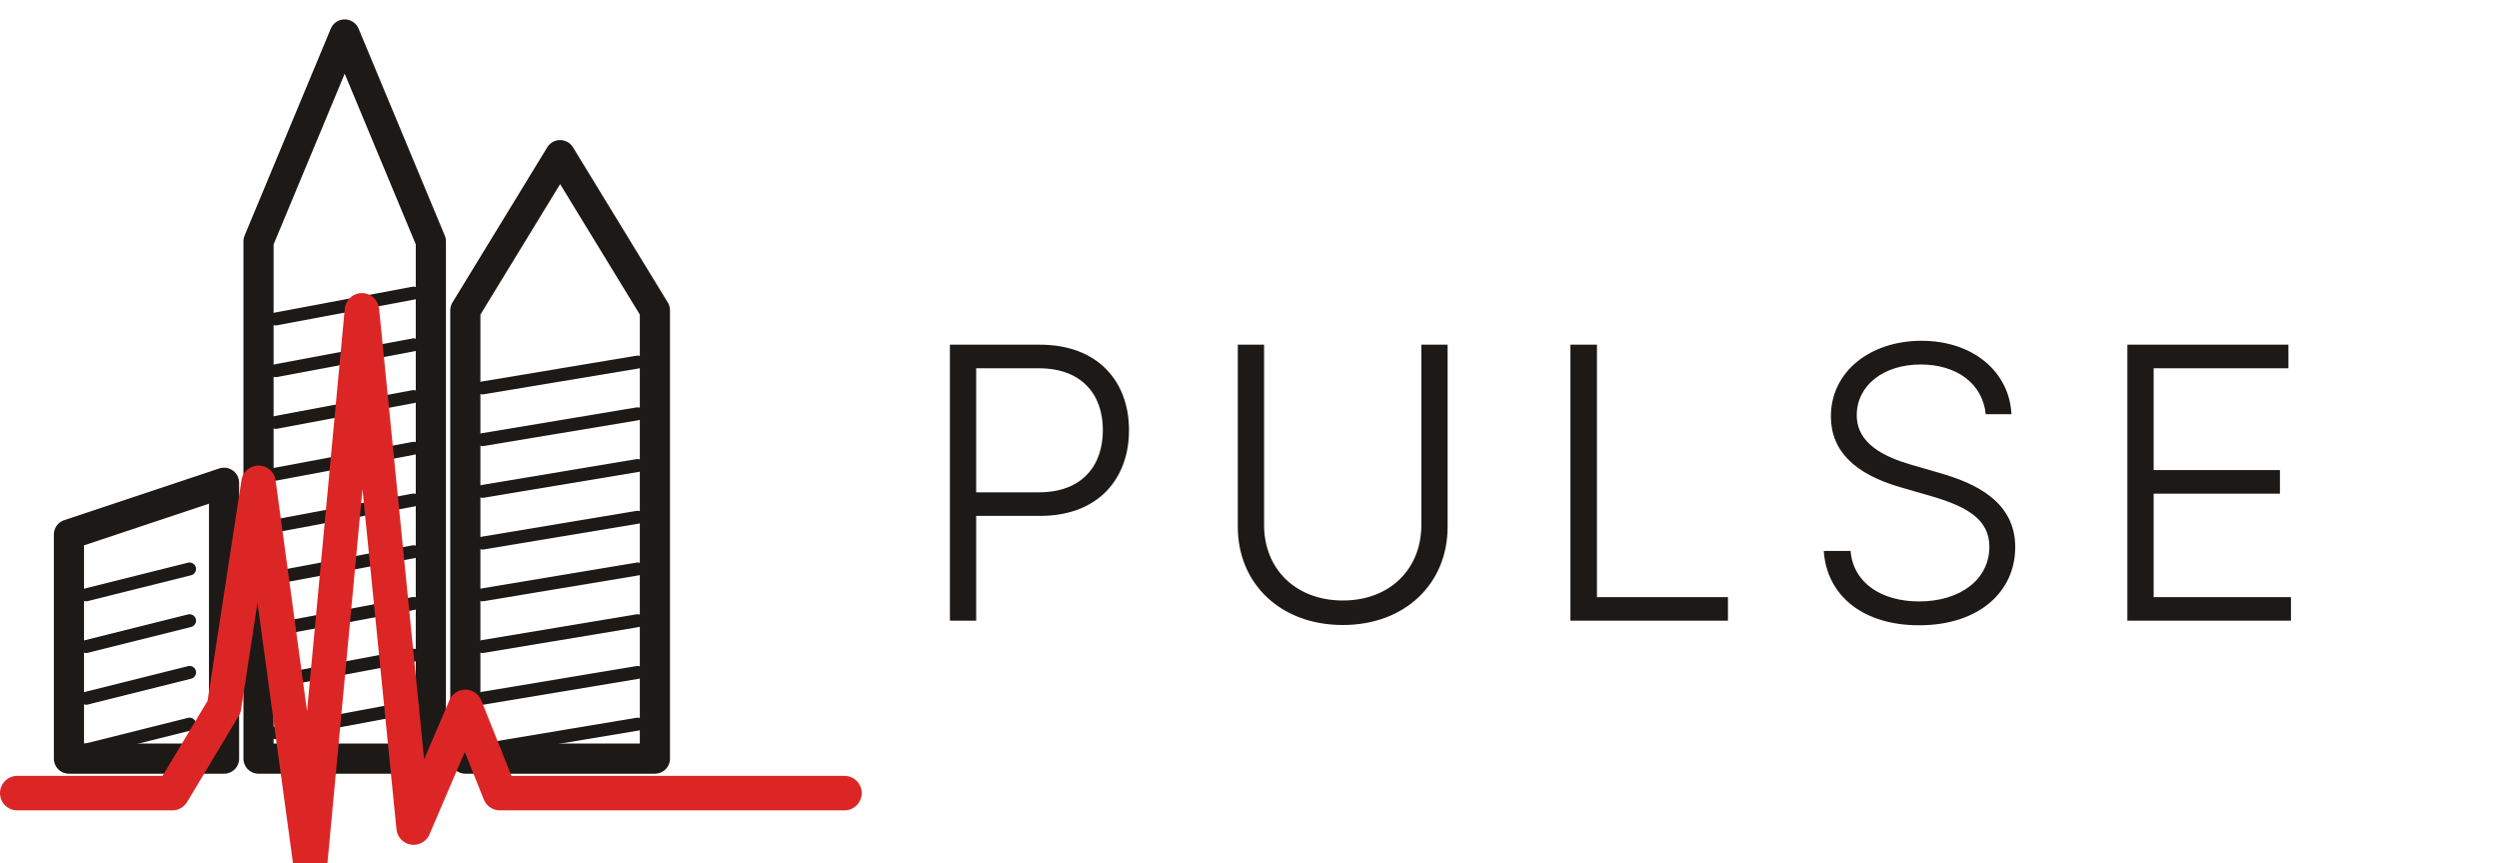
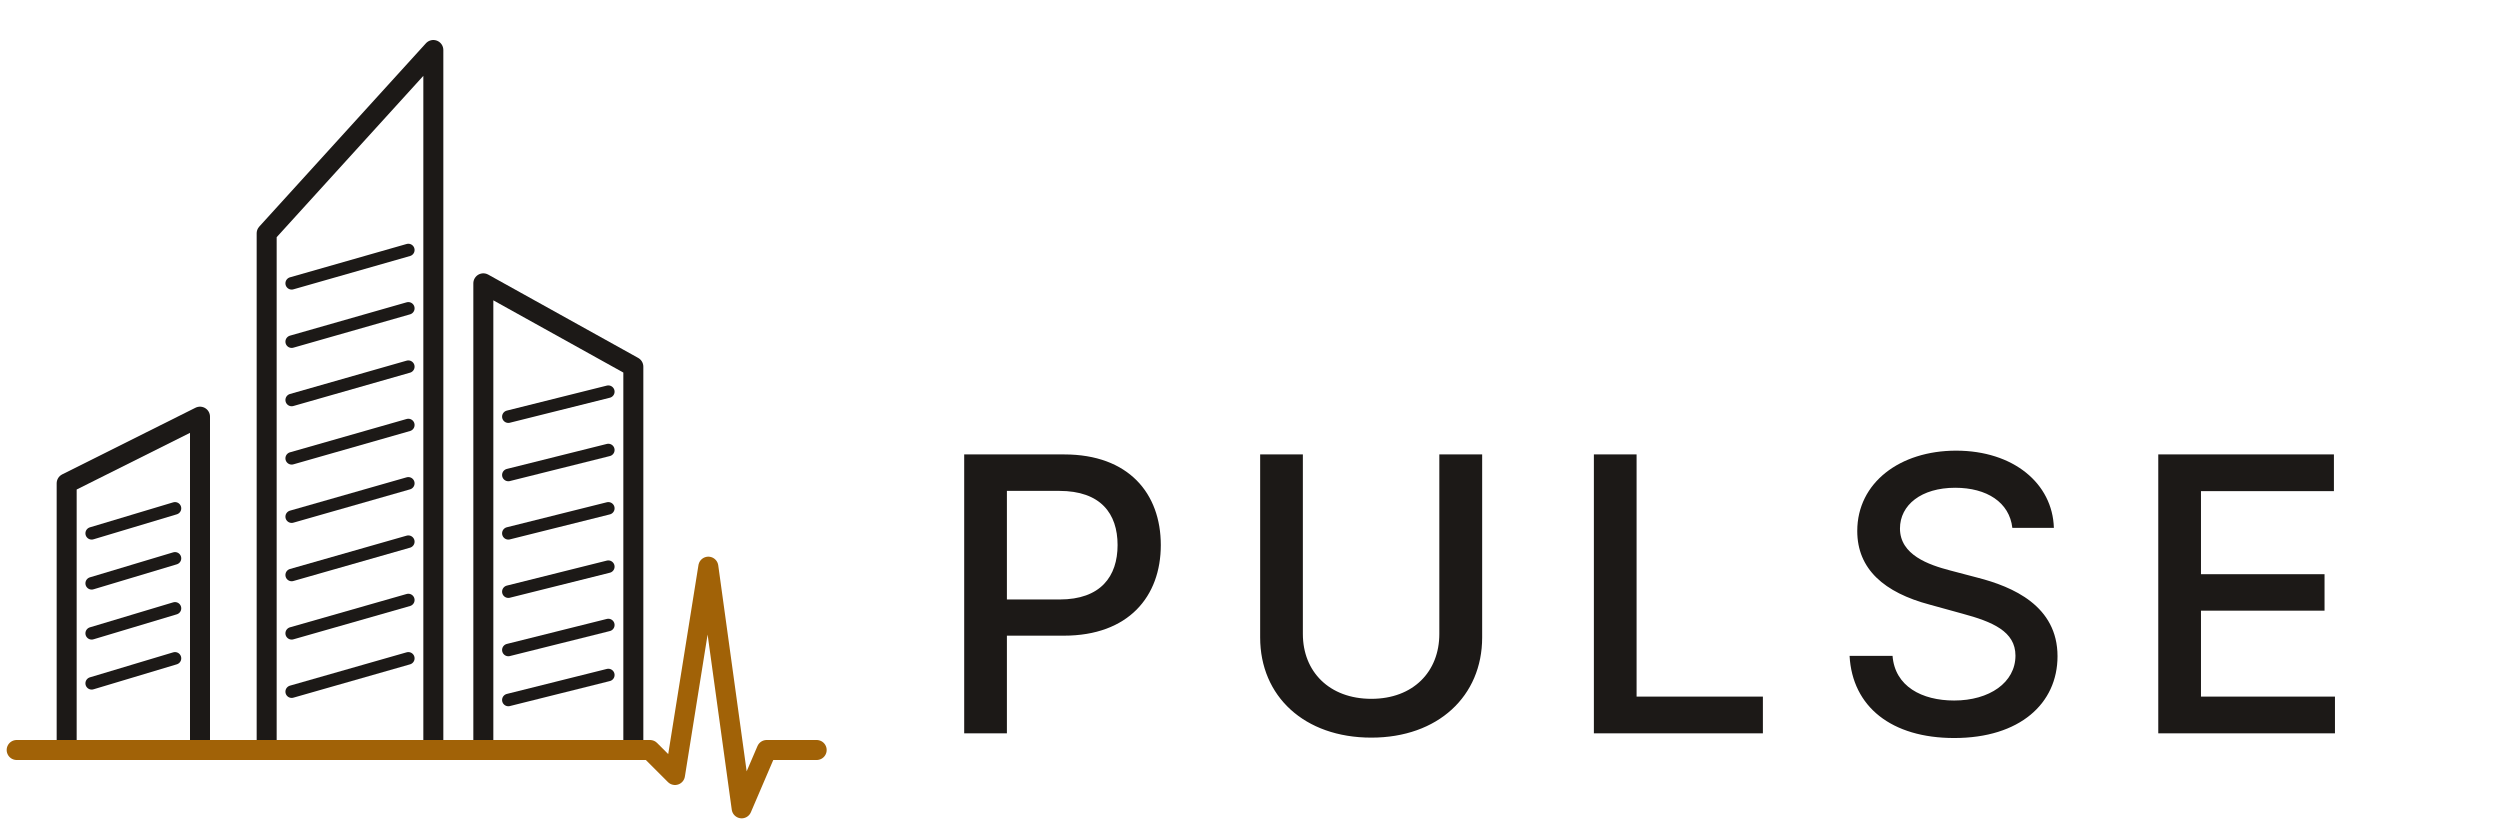
- <svg xmlns="http://www.w3.org/2000/svg" viewBox="0 0 290 100" role="img" aria-label="Pulse">
-   <g fill="none" stroke="#1c1917" stroke-linecap="round" stroke-linejoin="round">
-     <path d="M8 88 L8 62 L26 56 L26 88 Z" stroke-width="3.5" />
-     <path d="M30 88 L30 28 L40 4 L50 28 L50 88 Z" stroke-width="3.5" />
-     <path d="M54 88 L54 36 L65 18 L76 36 L76 88 Z" stroke-width="3.5" />
-     <g stroke-width="1.5" stroke-linecap="round">
-       <line x1="22" y1="66" x2="10" y2="69" />
-       <line x1="22" y1="72" x2="10" y2="75" />
-       <line x1="22" y1="78" x2="10" y2="81" />
-       <line x1="22" y1="84" x2="10" y2="87" />
-       <line x1="48" y1="34" x2="32" y2="37" />
-       <line x1="48" y1="40" x2="32" y2="43" />
-       <line x1="48" y1="46" x2="32" y2="49" />
-       <line x1="48" y1="52" x2="32" y2="55" />
-       <line x1="48" y1="58" x2="32" y2="61" />
-       <line x1="48" y1="64" x2="32" y2="67" />
-       <line x1="48" y1="70" x2="32" y2="73" />
-       <line x1="48" y1="76" x2="32" y2="79" />
-       <line x1="48" y1="82" x2="32" y2="85" />
-       <line x1="74" y1="42" x2="56" y2="45" />
-       <line x1="74" y1="48" x2="56" y2="51" />
-       <line x1="74" y1="54" x2="56" y2="57" />
-       <line x1="74" y1="60" x2="56" y2="63" />
-       <line x1="74" y1="66" x2="56" y2="69" />
-       <line x1="74" y1="72" x2="56" y2="75" />
-       <line x1="74" y1="78" x2="56" y2="81" />
-       <line x1="74" y1="84" x2="56" y2="87" />
+ <svg xmlns="http://www.w3.org/2000/svg" viewBox="0 0 300 100" role="img" aria-label="Pulse">
+   <g fill="none" stroke="#1c1917" stroke-width="2.4" stroke-linecap="round" stroke-linejoin="round">
+     <path d="M8 90 L8 58 L24 50 L24 90" />
+     <path d="M32 90 L32 28 L52 6 L52 90" />
+     <path d="M58 90 L58 34 L76 44 L76 90" />
+     <g stroke-width="1.5">
+       <line x1="11" y1="64" x2="21" y2="61" />
+       <line x1="11" y1="70" x2="21" y2="67" />
+       <line x1="11" y1="76" x2="21" y2="73" />
+       <line x1="11" y1="82" x2="21" y2="79" />
+       <line x1="35" y1="34" x2="49" y2="30" />
+       <line x1="35" y1="41" x2="49" y2="37" />
+       <line x1="35" y1="48" x2="49" y2="44" />
+       <line x1="35" y1="55" x2="49" y2="51" />
+       <line x1="35" y1="62" x2="49" y2="58" />
+       <line x1="35" y1="69" x2="49" y2="65" />
+       <line x1="35" y1="76" x2="49" y2="72" />
+       <line x1="35" y1="83" x2="49" y2="79" />
+       <line x1="61" y1="50" x2="73" y2="47" />
+       <line x1="61" y1="57" x2="73" y2="54" />
+       <line x1="61" y1="64" x2="73" y2="61" />
+       <line x1="61" y1="71" x2="73" y2="68" />
+       <line x1="61" y1="78" x2="73" y2="75" />
+       <line x1="61" y1="84" x2="73" y2="81" />
    </g>
  </g>
-   <path d="M2 92 L20 92 L26 82 L30 56 L36 100 L42 36 L48 96 L54 82 L58 92 L98 92" fill="none" stroke="#dc2626" stroke-width="4" stroke-linecap="round" stroke-linejoin="round" />
-   <text x="106" y="72" font-family="'Inter', 'IBM Plex Sans', system-ui, sans-serif" font-size="44" font-weight="300" fill="#1c1917" letter-spacing="6">PULSE</text>
+   <path d="M2 90 L78 90 L81 93 L85 68 L89 97 L92 90 L98 90" fill="none" stroke="#a16207" stroke-width="2.4" stroke-linecap="round" stroke-linejoin="round" />
+   <text x="112" y="88" font-family="'Inter', 'IBM Plex Sans', system-ui, sans-serif" font-size="46" font-weight="500" fill="#1c1917" letter-spacing="6">PULSE</text>
</svg>
